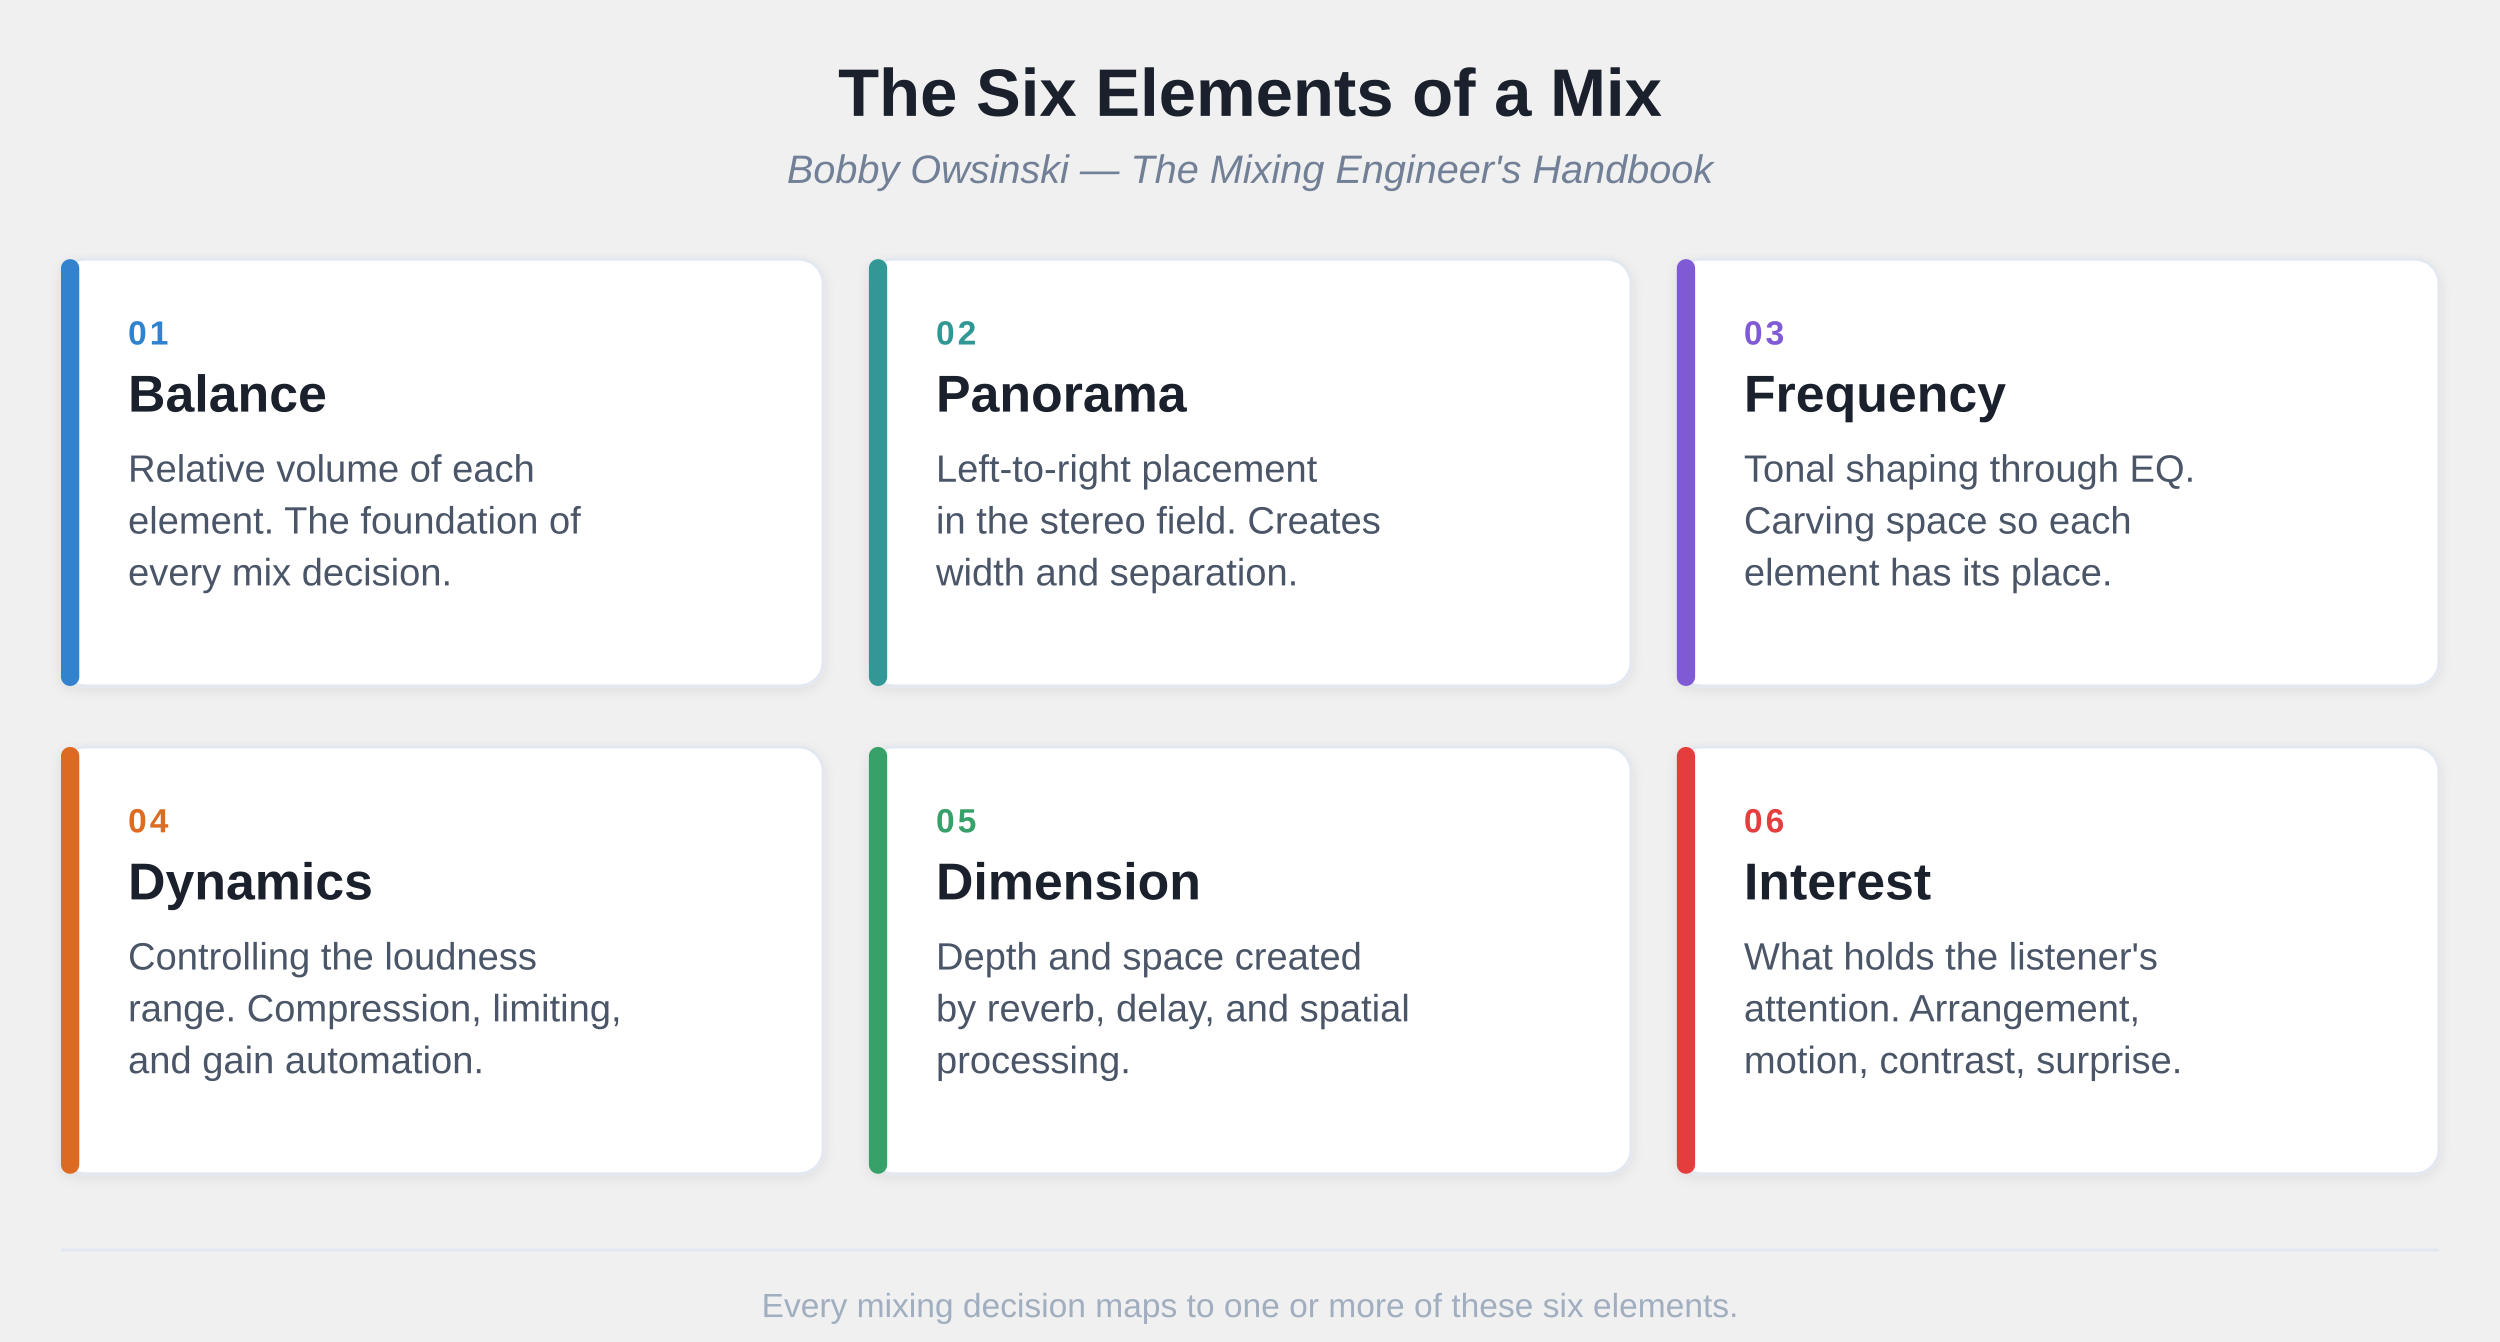
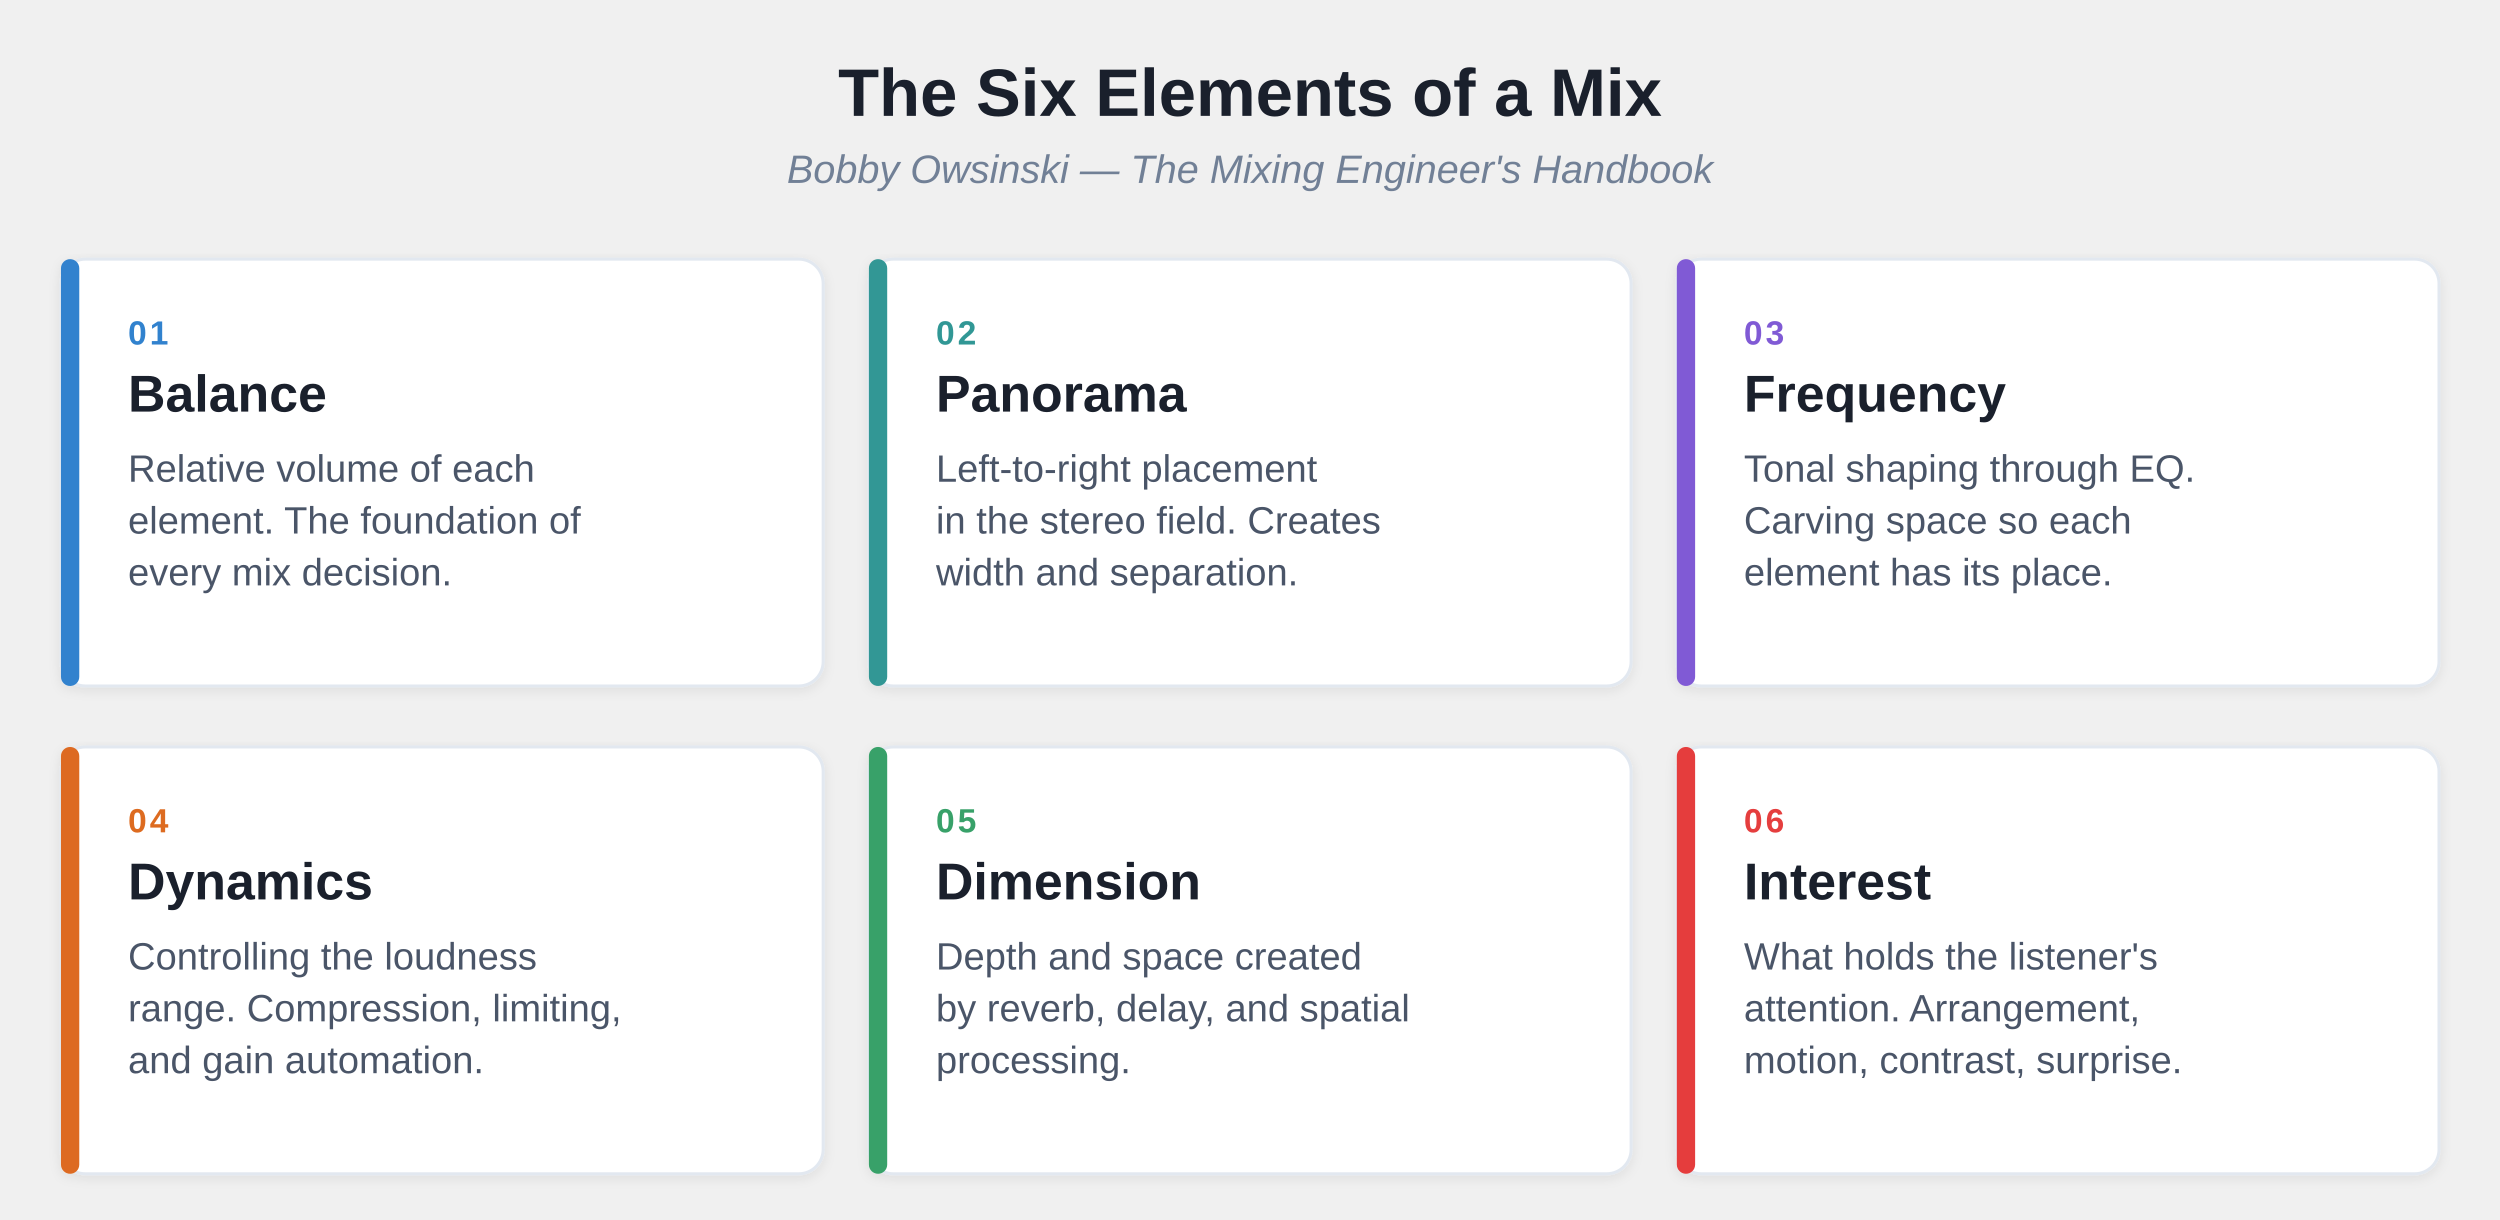
- <svg xmlns="http://www.w3.org/2000/svg" viewBox="0 0 820 440" font-family="'Helvetica Neue', Arial, sans-serif">
+ <svg xmlns="http://www.w3.org/2000/svg" viewBox="0 0 820 400" font-family="'Helvetica Neue', Arial, sans-serif">
  <defs>
    <filter id="shadow" x="-2%" y="-2%" width="104%" height="108%">
      <feDropShadow dx="0" dy="1" stdDeviation="2" flood-opacity="0.08" />
    </filter>
  </defs>
  <text x="410" y="38" text-anchor="middle" font-size="22" font-weight="700" fill="#1A202C">The Six Elements of a Mix</text>
  <text x="410" y="60" text-anchor="middle" font-size="13" fill="#718096" font-style="italic">Bobby Owsinski — The Mixing Engineer's Handbook</text>
  <g filter="url(#shadow)">
    <rect x="20" y="85" width="250" height="140" rx="8" fill="#FFFFFF" stroke="#E2E8F0" stroke-width="1" />
    <rect x="20" y="85" width="6" height="140" rx="3" fill="#3182CE" />
  </g>
  <text x="42" y="113" font-size="11" font-weight="700" fill="#3182CE" letter-spacing="1">01</text>
  <text x="42" y="135" font-size="17" font-weight="700" fill="#1A202C">Balance</text>
  <text x="42" y="158" font-size="12.5" fill="#4A5568">Relative volume of each</text>
  <text x="42" y="175" font-size="12.5" fill="#4A5568">element. The foundation of</text>
  <text x="42" y="192" font-size="12.5" fill="#4A5568">every mix decision.</text>
  <g filter="url(#shadow)">
    <rect x="285" y="85" width="250" height="140" rx="8" fill="#FFFFFF" stroke="#E2E8F0" stroke-width="1" />
    <rect x="285" y="85" width="6" height="140" rx="3" fill="#319795" />
  </g>
  <text x="307" y="113" font-size="11" font-weight="700" fill="#319795" letter-spacing="1">02</text>
  <text x="307" y="135" font-size="17" font-weight="700" fill="#1A202C">Panorama</text>
  <text x="307" y="158" font-size="12.5" fill="#4A5568">Left-to-right placement</text>
  <text x="307" y="175" font-size="12.5" fill="#4A5568">in the stereo field. Creates</text>
  <text x="307" y="192" font-size="12.5" fill="#4A5568">width and separation.</text>
  <g filter="url(#shadow)">
    <rect x="550" y="85" width="250" height="140" rx="8" fill="#FFFFFF" stroke="#E2E8F0" stroke-width="1" />
    <rect x="550" y="85" width="6" height="140" rx="3" fill="#805AD5" />
  </g>
  <text x="572" y="113" font-size="11" font-weight="700" fill="#805AD5" letter-spacing="1">03</text>
  <text x="572" y="135" font-size="17" font-weight="700" fill="#1A202C">Frequency</text>
  <text x="572" y="158" font-size="12.5" fill="#4A5568">Tonal shaping through EQ.</text>
  <text x="572" y="175" font-size="12.5" fill="#4A5568">Carving space so each</text>
  <text x="572" y="192" font-size="12.5" fill="#4A5568">element has its place.</text>
  <g filter="url(#shadow)">
    <rect x="20" y="245" width="250" height="140" rx="8" fill="#FFFFFF" stroke="#E2E8F0" stroke-width="1" />
    <rect x="20" y="245" width="6" height="140" rx="3" fill="#DD6B20" />
  </g>
  <text x="42" y="273" font-size="11" font-weight="700" fill="#DD6B20" letter-spacing="1">04</text>
  <text x="42" y="295" font-size="17" font-weight="700" fill="#1A202C">Dynamics</text>
  <text x="42" y="318" font-size="12.5" fill="#4A5568">Controlling the loudness</text>
  <text x="42" y="335" font-size="12.5" fill="#4A5568">range. Compression, limiting,</text>
  <text x="42" y="352" font-size="12.5" fill="#4A5568">and gain automation.</text>
  <g filter="url(#shadow)">
    <rect x="285" y="245" width="250" height="140" rx="8" fill="#FFFFFF" stroke="#E2E8F0" stroke-width="1" />
    <rect x="285" y="245" width="6" height="140" rx="3" fill="#38A169" />
  </g>
  <text x="307" y="273" font-size="11" font-weight="700" fill="#38A169" letter-spacing="1">05</text>
  <text x="307" y="295" font-size="17" font-weight="700" fill="#1A202C">Dimension</text>
  <text x="307" y="318" font-size="12.5" fill="#4A5568">Depth and space created</text>
  <text x="307" y="335" font-size="12.5" fill="#4A5568">by reverb, delay, and spatial</text>
  <text x="307" y="352" font-size="12.5" fill="#4A5568">processing.</text>
  <g filter="url(#shadow)">
    <rect x="550" y="245" width="250" height="140" rx="8" fill="#FFFFFF" stroke="#E2E8F0" stroke-width="1" />
    <rect x="550" y="245" width="6" height="140" rx="3" fill="#E53E3E" />
  </g>
  <text x="572" y="273" font-size="11" font-weight="700" fill="#E53E3E" letter-spacing="1">06</text>
  <text x="572" y="295" font-size="17" font-weight="700" fill="#1A202C">Interest</text>
  <text x="572" y="318" font-size="12.5" fill="#4A5568">What holds the listener's</text>
  <text x="572" y="335" font-size="12.5" fill="#4A5568">attention. Arrangement,</text>
  <text x="572" y="352" font-size="12.5" fill="#4A5568">motion, contrast, surprise.</text>
-   <line x1="20" y1="410" x2="800" y2="410" stroke="#E2E8F0" stroke-width="1" />
-   <text x="410" y="432" text-anchor="middle" font-size="11" fill="#A0AEC0">Every mixing decision maps to one or more of these six elements.</text>
</svg>
